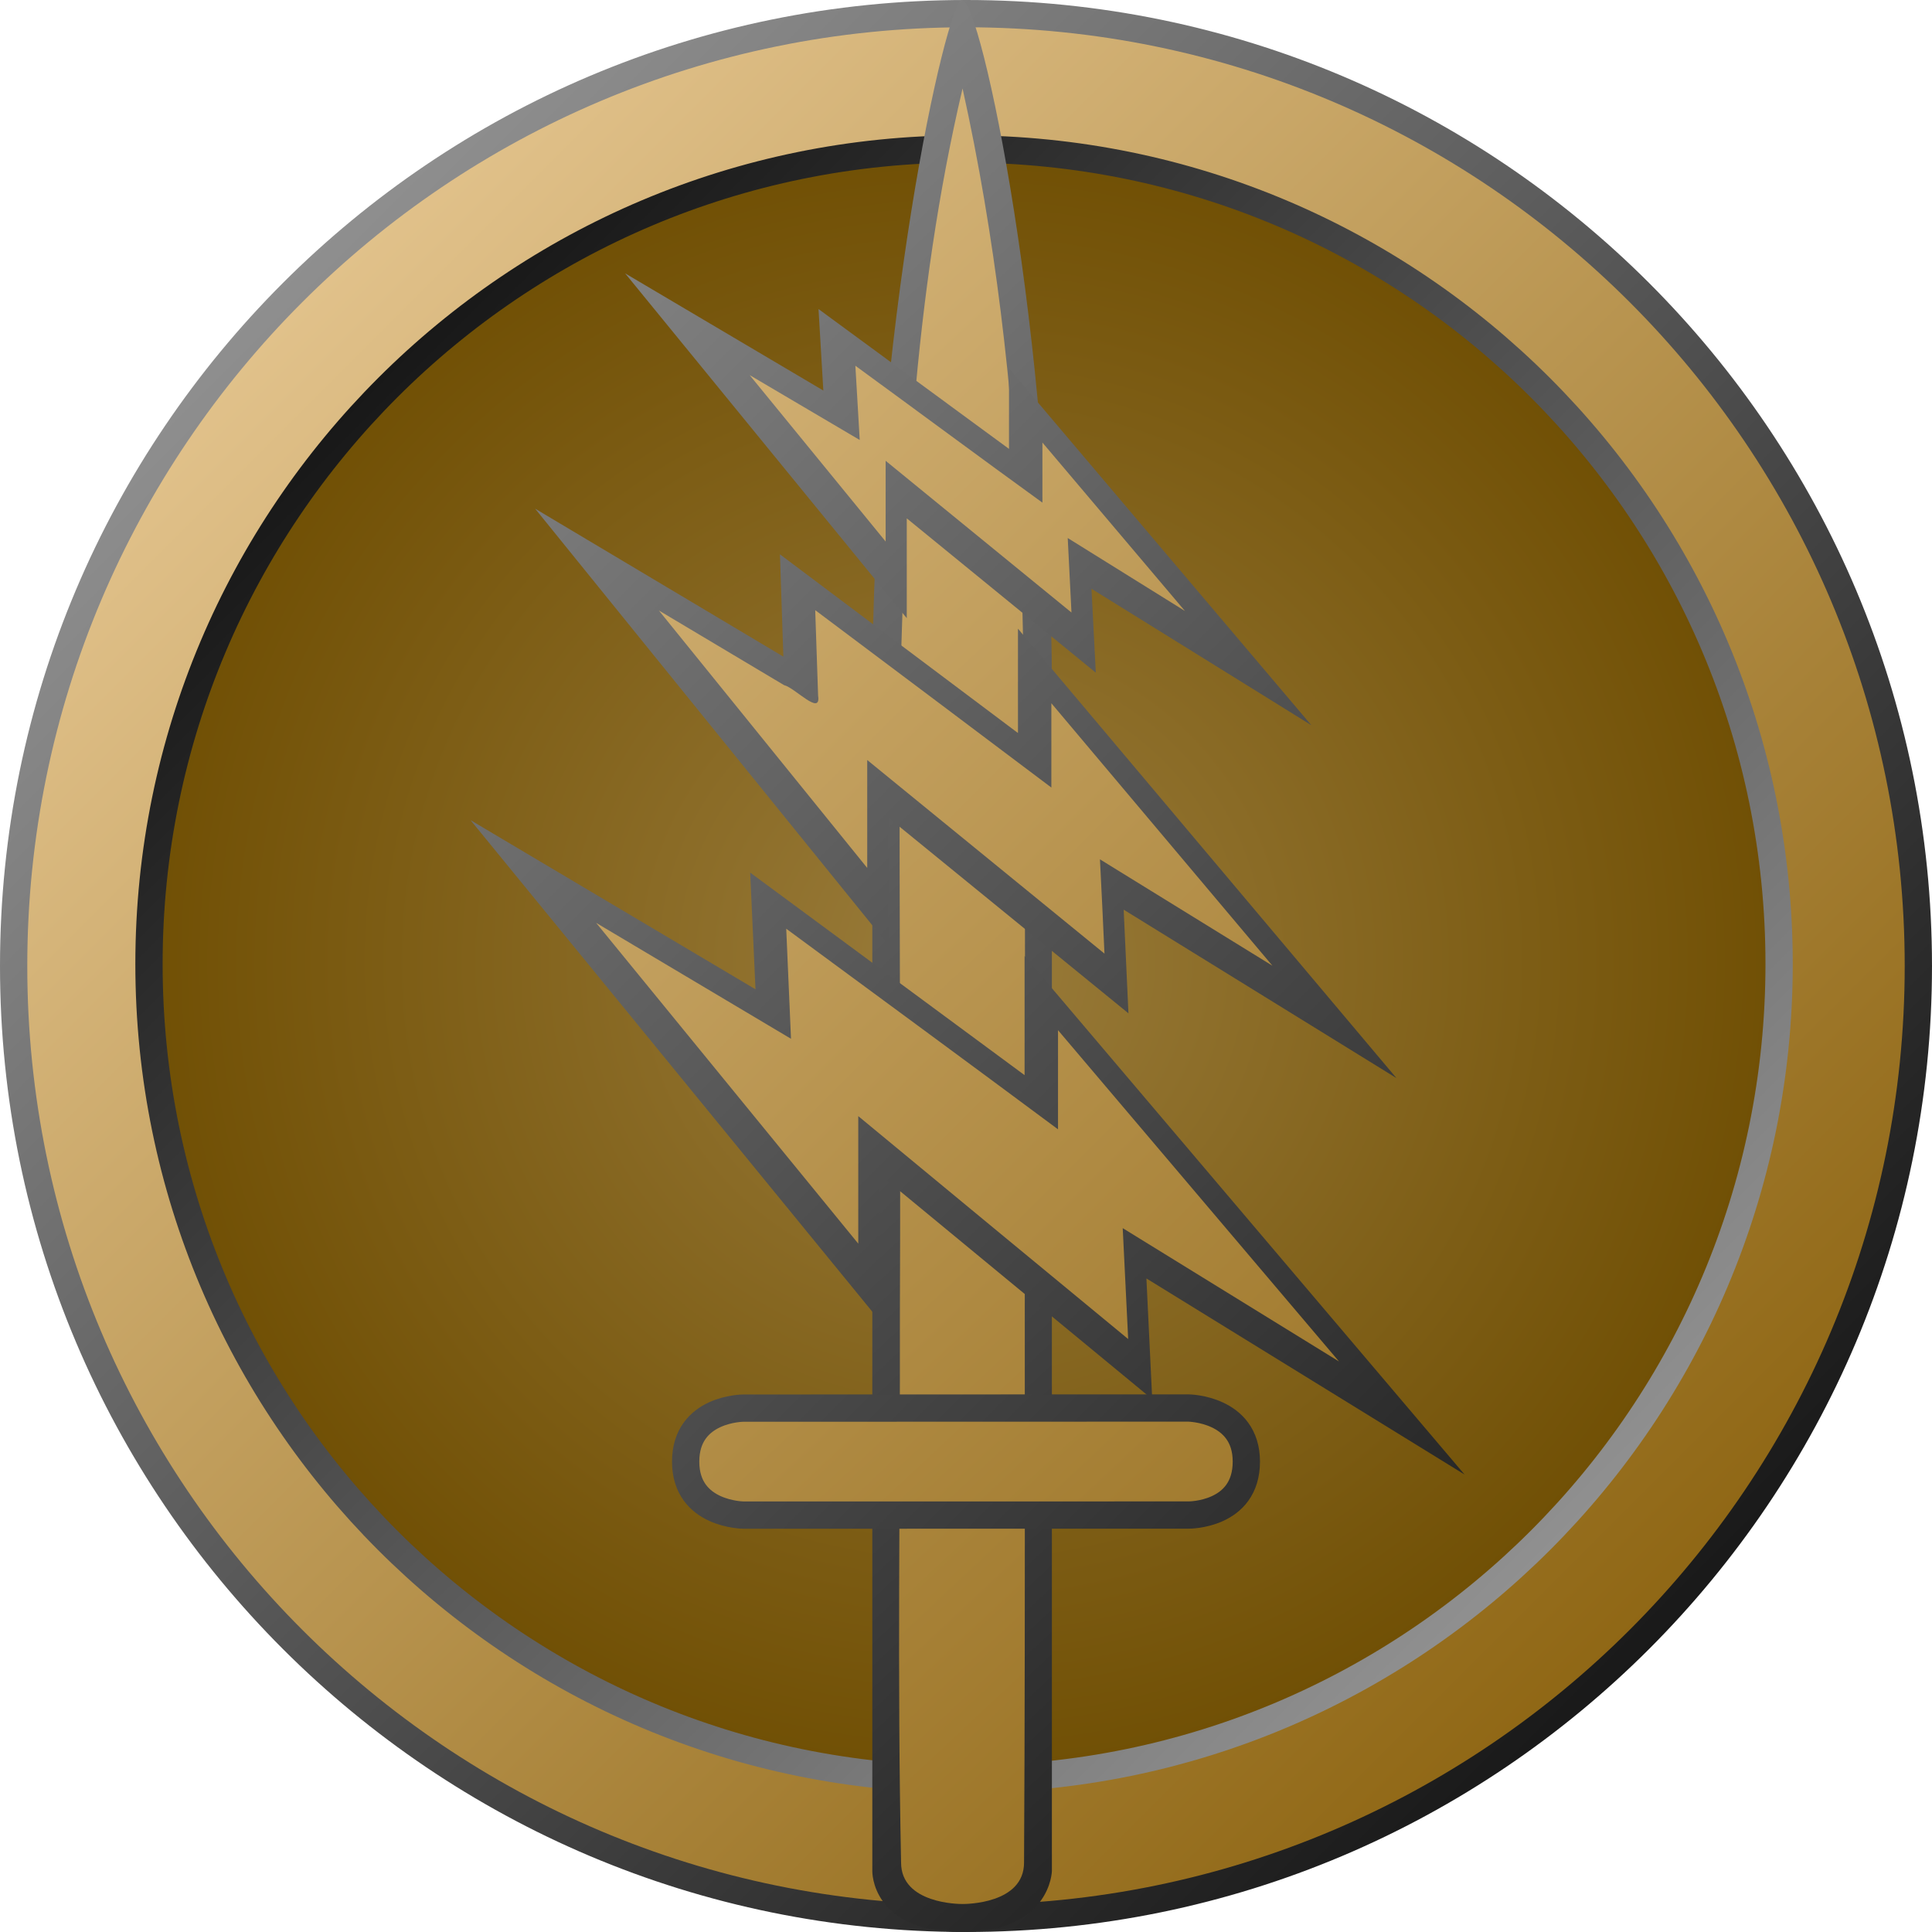
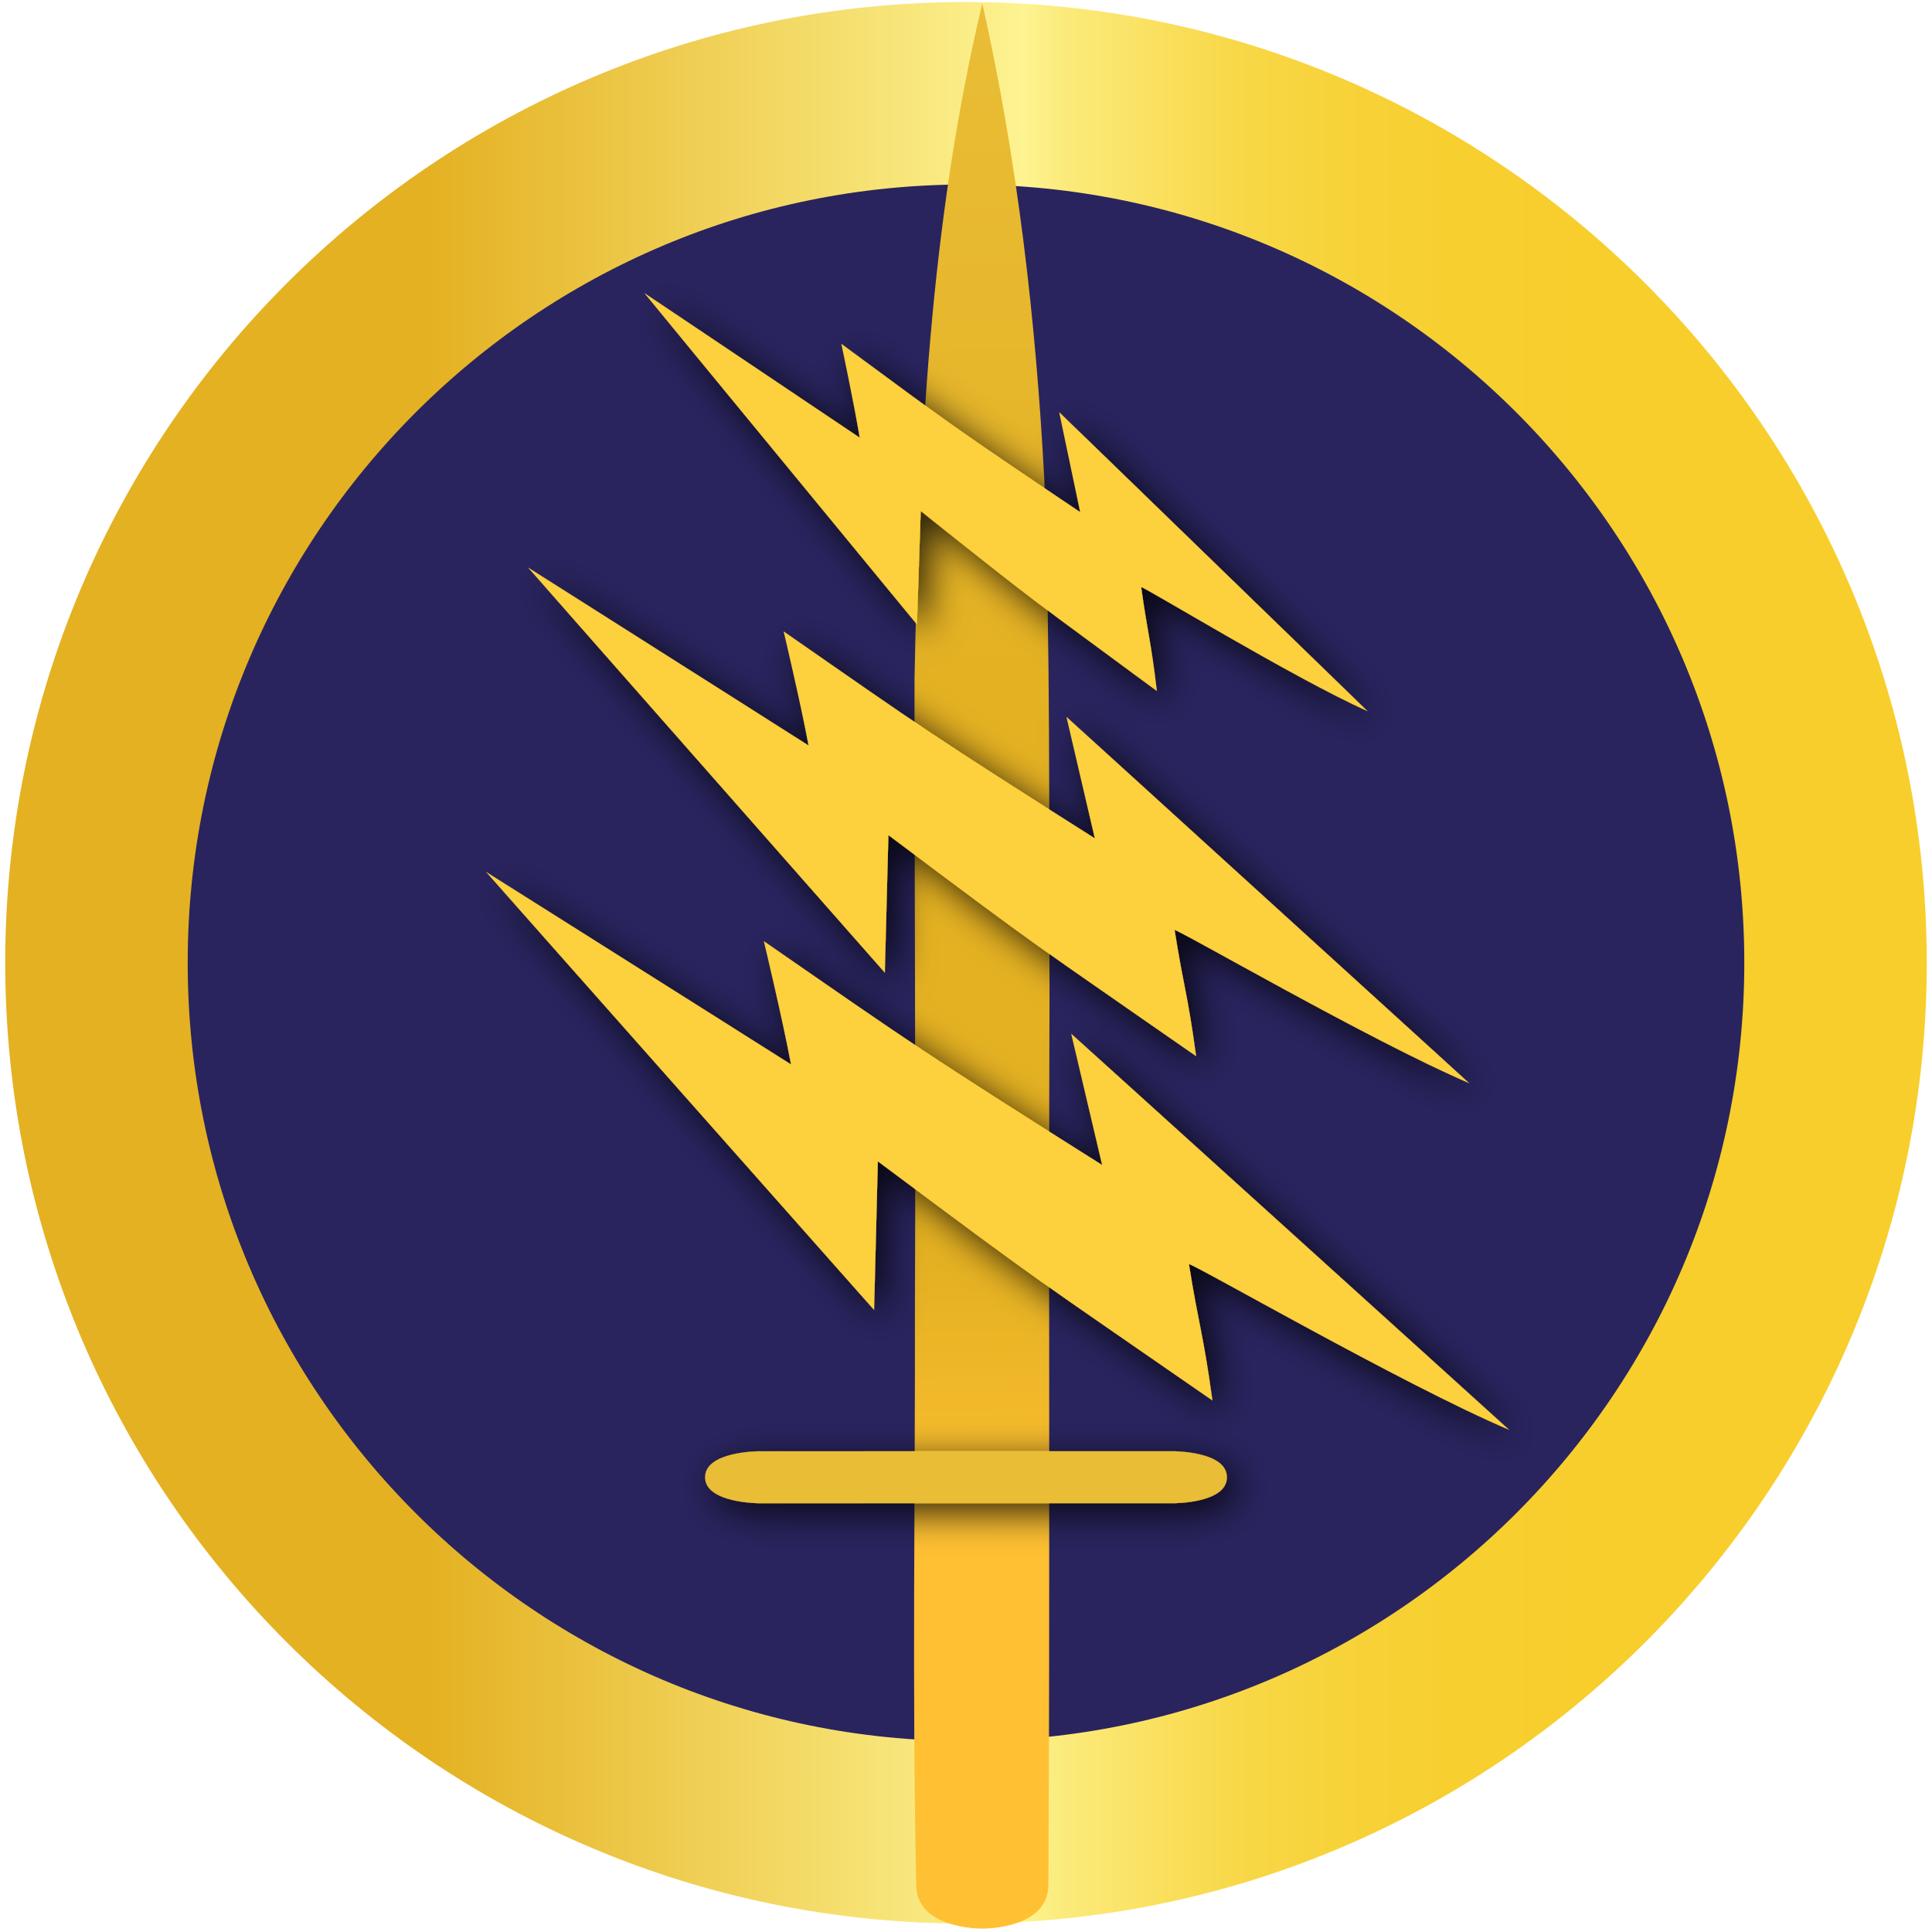
- <svg xmlns="http://www.w3.org/2000/svg" xmlns:xlink="http://www.w3.org/1999/xlink" width="708.201" height="708.201">
+ <svg xmlns="http://www.w3.org/2000/svg" xmlns:xlink="http://www.w3.org/1999/xlink" id="Layer_1" version="1.1" viewBox="0 0 1440 1440">
  <defs>
-     <linearGradient id="c">
-       <stop offset="0" style="stop-color:#000;stop-opacity:1" />
-       <stop offset="1" style="stop-color:#a8a8a8;stop-opacity:1" />
+     <style>
+       .st0 {
+         filter: url(#drop-shadow-1);
+       }
+ 
+       .st1 {
+         filter: url(#drop-shadow-3);
+       }
+ 
+       .st2 {
+         fill: url(#linear-gradient1);
+       }
+ 
+       .st3 {
+         fill: none;
+         stroke: url(#linear-gradient);
+       }
+ 
+       .st3, .st4 {
+         stroke-width: 136px;
+       }
+ 
+       .st5 {
+         fill: #fdd03c;
+         isolation: isolate;
+       }
+ 
+       .st5, .st6, .st7 {
+         fill-rule: evenodd;
+       }
+ 
+       .st4 {
+         fill: #29245e;
+         stroke: url(#linear-gradient2);
+       }
+ 
+       .st6 {
+         fill: url(#linear-gradient4);
+         filter: url(#drop-shadow-2);
+       }
+ 
+       .st7 {
+         fill: url(#linear-gradient3);
+       }
+     </style>
+     <linearGradient id="linear-gradient" x1="4546.3" y1="707.69" x2="5924.96" y2="707.69" gradientUnits="userSpaceOnUse">
+       <stop offset=".06" stop-color="#e4b122" />
+       <stop offset=".22" stop-color="#e4b122" />
+       <stop offset=".53" stop-color="#fdf391" />
+       <stop offset=".55" stop-color="#fbeb7c" />
+       <stop offset=".6" stop-color="#fae05f" />
+       <stop offset=".64" stop-color="#f8d848" />
+       <stop offset=".7" stop-color="#f7d238" />
+       <stop offset=".75" stop-color="#f7cf2f" />
+       <stop offset=".83" stop-color="#f7ce2c" />
    </linearGradient>
-     <linearGradient id="b">
-       <stop offset="0" style="stop-color:#815700;stop-opacity:1" />
-       <stop offset="1" style="stop-color:#f0d2a0;stop-opacity:1" />
+     <linearGradient id="linear-gradient1" x1="5178.37" y1="707.69" x2="5292.89" y2="707.69" xlink:href="#linear-gradient" />
+     <filter id="drop-shadow-1" x="4855.44" y="236.33" width="816" height="897.6" filterUnits="userSpaceOnUse">
+       <feOffset dx="7" dy="7" />
+       <feGaussianBlur result="blur" stdDeviation="13.68" />
+       <feFlood flood-color="#000" flood-opacity=".81" />
+       <feComposite in2="blur" operator="in" />
+       <feComposite in="SourceGraphic" />
+     </filter>
+     <linearGradient id="linear-gradient2" x1="3.9" y1="717.61" x2="1436.1" y2="717.61" xlink:href="#linear-gradient" />
+     <linearGradient id="linear-gradient3" x1="1481.9" y1="-79.24" x2="1464.81" y2="1445.19" gradientTransform="translate(-743.99 1410.92) scale(1 -.97)" gradientUnits="userSpaceOnUse">
+       <stop offset=".22" stop-color="#ffc033" />
+       <stop offset=".37" stop-color="#e4b122" />
+       <stop offset=".66" stop-color="#e4b122" />
+       <stop offset="1" stop-color="#e9bd36" />
    </linearGradient>
-     <linearGradient id="a">
-       <stop offset="0" style="stop-color:#9a7c3b;stop-opacity:1" />
-       <stop offset="1" style="stop-color:#6d4c00;stop-opacity:1" />
+     <linearGradient id="linear-gradient4" x1="1649.75" y1="316.63" x2="1299.49" y2="312.19" gradientTransform="translate(-743.42 1405.3) scale(1 -.97)" gradientUnits="userSpaceOnUse">
+       <stop offset=".57" stop-color="#e9bd36" />
+       <stop offset=".74" stop-color="#e9bd36" />
    </linearGradient>
-     <linearGradient xlink:href="#b" id="e" x1="719.429" x2="53.429" y1="840.362" y2="174.362" gradientUnits="userSpaceOnUse" />
-     <linearGradient xlink:href="#c" id="f" x1="719.429" x2="53.429" y1="840.362" y2="174.362" gradientUnits="userSpaceOnUse" />
-     <linearGradient xlink:href="#c" id="g" x1="58.929" x2="713.929" y1="179.862" y2="834.862" gradientUnits="userSpaceOnUse" />
-     <linearGradient xlink:href="#c" id="h" x1="1451.934" x2="743.954" y1="716.125" y2="-15.349" gradientTransform="matrix(1.00023 0 0 .9681 -744.093 14.891)" gradientUnits="userSpaceOnUse" />
-     <linearGradient xlink:href="#b" id="i" x1="1451.826" x2="743.846" y1="716.125" y2="-15.349" gradientTransform="matrix(1.00023 0 0 .9681 -743.986 14.891)" gradientUnits="userSpaceOnUse" />
-     <linearGradient xlink:href="#b" id="j" x1="1451.255" x2="743.276" y1="721.931" y2="-9.544" gradientTransform="matrix(1.00023 0 0 .9681 -743.415 9.271)" gradientUnits="userSpaceOnUse" />
-     <linearGradient xlink:href="#c" id="k" x1="709.012" x2=".872" y1="708.168" y2=".032" gradientTransform="translate(-.843)" gradientUnits="userSpaceOnUse" />
-     <linearGradient xlink:href="#b" id="m" x1="1362.177" x2="654.023" y1="672.175" y2="-35.977" gradientTransform="translate(-656.735 36)" gradientUnits="userSpaceOnUse" />
-     <linearGradient xlink:href="#c" id="l" x1="1361.591" x2="653.439" y1="671.367" y2="-36.785" gradientTransform="translate(-658.39 36.81)" gradientUnits="userSpaceOnUse" />
-     <radialGradient xlink:href="#a" id="d" cx="384.286" cy="505.219" r="323.357" fx="384.286" fy="505.219" gradientUnits="userSpaceOnUse" />
+     <filter id="drop-shadow-2" x="491.28" y="1047.36" width="471.36" height="121.2" filterUnits="userSpaceOnUse">
+       <feOffset dx="7" dy="7" />
+       <feGaussianBlur result="blur1" stdDeviation="13.68" />
+       <feFlood flood-color="#000" flood-opacity=".81" />
+       <feComposite in2="blur1" operator="in" />
+       <feComposite in="SourceGraphic" />
+     </filter>
+     <filter id="drop-shadow-3" x="328.08" y="184.08" width="845.04" height="930" filterUnits="userSpaceOnUse">
+       <feOffset dx="7" dy="7" />
+       <feGaussianBlur result="blur2" stdDeviation="13.68" />
+       <feFlood flood-color="#000" flood-opacity=".81" />
+       <feComposite in2="blur2" operator="in" />
+       <feComposite in="SourceGraphic" />
+     </filter>
  </defs>
-   <g style="display:inline">
-     <path d="M707.143 505.22a322.857 322.857 0 1 1-645.714 0 322.857 322.857 0 1 1 645.714 0" style="fill:url(#d);fill-opacity:1;fill-rule:evenodd;stroke:none;stroke-width:1px;stroke-linecap:butt;stroke-linejoin:miter;stroke-opacity:1" transform="translate(-31.614 -152.548)" />
-     <path d="M711.429 507.362a325 325 0 1 1-650 0 325 325 0 1 1 650 0z" style="fill:none;stroke:url(#e);stroke-width:50;stroke-miterlimit:4;stroke-dasharray:none;stroke-opacity:1" transform="translate(-33.757 -154.69)" />
-     <path d="M711.429 507.362a325 325 0 1 1-650 0 325 325 0 1 1 650 0z" style="fill:none;stroke:url(#f);stroke-width:9.31;stroke-miterlimit:4;stroke-dasharray:none;stroke-opacity:1" transform="translate(-60.984 -190.885)scale(1.07415)" />
-     <path d="M711.429 507.362a325 325 0 1 1-650 0 325 325 0 1 1 650 0z" style="fill:none;stroke:url(#g);stroke-width:10.878;stroke-miterlimit:4;stroke-dasharray:none;stroke-opacity:1" transform="translate(-1.859 -113.033)scale(.9193)" />
+   <path class="st3" d="M5856.96,707.69c0,343.15-278.18,621.33-621.33,621.33s-621.33-278.18-621.33-621.33,278.18-621.33,621.33-621.33,621.33,278.18,621.33,621.33Z" />
+   <rect class="st2" x="5178.37" y="8.41" width="114.52" height="1398.56" />
+   <g class="st0">
+     <path class="st5" d="M5108.38,823.62c-72.85-46.16-145.92-92.04-218.78-138.15l278.35,314.23,2.67-106.62c126.17,94.18,106.62,79.08,239.9,171.48-6.89-49.53-9.77-53.31-16.88-97.74-.59-2.54,153.49,86.41,229.68,118.84l-314.09-284.1,22.21,94.18c-127.95-80.86-131.5-83.52-242.57-160.53,0,0,13.03,54.2,19.51,88.4Z" />
+     <path class="st5" d="M5120.95,594.97c-67.01-42.67-134.22-85.08-201.24-127.7l255.93,290.63,2.53-98.69c116.04,87.08,98.06,73.11,220.65,158.54-6.3-45.84-8.95-49.33-15.46-90.45-.54-2.35,141.19,79.86,211.28,109.82l-288.84-262.71,20.37,87.15c-117.69-74.74-120.96-77.2-223.11-148.39,0,0,11.95,50.15,17.89,81.81Z" />
+     <path class="st5" d="M5157.63,374.3c-51.46-34.69-103.07-69.16-154.54-103.81l195.57,237.77,2.7-81.41c89.01,70.94,75.22,59.56,169.3,129.1-4.52-37.76-6.55-40.62-11.27-74.48-.4-1.93,108.5,64.8,162.43,88.99l-221.21-214.5,15.09,71.73c-90.37-60.76-92.88-62.77-171.28-120.71,0,0,8.86,41.27,13.21,67.34Z" />
  </g>
-   <g style="display:inline">
-     <path d="M352.672-.004c6.91 0 32.911 122.116 32.911 252.792v433.12s-.496 22.28-32.911 22.28c-33.408 0-32.911-22.28-32.911-22.28v-433.12c0-130.691 27.142-252.792 32.911-252.792" style="fill:url(#h);fill-opacity:1;fill-rule:evenodd;stroke:none;stroke-width:1.044px;stroke-linecap:butt;stroke-linejoin:miter;stroke-opacity:1;display:inline" />
-     <path d="M329.728 265.75c-.047 71.791.459 143.582.14 215.375.12 69.114-.99 132.617.437 201.625 0 15.13 21.285 15.188 22.537 15.188 1.14 0 22.537-.007 22.537-15.188.584-103.373.03-206.719.395-310.094-.218-58.413.327-116.866-1.762-175.247-2.87-55.41-9.17-110.815-21.17-164.971-18.004 76.486-21.574 155.073-23.114 233.312" style="fill:url(#i);fill-opacity:1;fill-rule:evenodd;stroke:none;stroke-width:1.044px;stroke-linecap:butt;stroke-linejoin:miter;stroke-opacity:1;display:inline" />
-     <path d="M435.628 555.362s21.236.236 21.236-19.586c0-19.432-21.236-19.654-21.236-19.654l-163.174.045s-21.118.029-21.118 19.61c0 19.62 21.368 19.608 21.368 19.608z" style="fill:url(#j);fill-opacity:1;fill-rule:evenodd;stroke:url(#k);stroke-width:10;stroke-linecap:butt;stroke-linejoin:miter;stroke-miterlimit:4;stroke-dasharray:none;stroke-opacity:1;display:inline" />
-     <path d="M172.484 300.636 322.36 484.011v-53.625l100 82.5-2.125-44.25 116.625 71.875-161.283-190.065v43.664L274.99 319.863l1.945 42.78zm56.665-200.433L332.387 226.6v-36.593l69.296 56.568-1.59-30.759 80.61 50.028-110.84-130.815v29.522l-69.826-51.265 1.767 29.875zm-33 86.248 129.5 160V299.7l88 71.75-1.75-38 100 61.75-138.75-164.75v38.25l-87.25-65.5 1.25 37.5z" style="fill:url(#l);fill-opacity:1;fill-rule:evenodd;stroke:none;stroke-width:1px;stroke-linecap:butt;stroke-linejoin:miter;stroke-opacity:1;display:inline" />
-     <path d="M313.828 138.813c.462 7.488.871 14.979 1.313 22.468-13.438-7.953-26.905-15.838-40.344-23.781l49.843 61v-29.594c22.706 18.545 45.418 37.083 68.125 55.625-.457-9.104-.926-18.208-1.375-27.312 14.316 8.929 28.644 17.837 42.97 26.75l-52.25-61.75v22.031c-22.94-16.612-45.69-33.485-68.563-50.187zm.781 317.062v-46.75a80011 80011 0 0 0 98.938 81.719c-.644-13.553-1.326-27.105-2-40.656 26.43 16.286 52.853 32.584 79.281 48.875l-103-121.438v36.344c-33.168-24.656-66.357-49.027-99.625-73.531.605 13.446 1.182 26.895 1.75 40.343-23.803-14.183-47.624-28.335-71.437-42.5zM299.89 255c1.155 7.71-8.564-2.974-12.48-3.851q-22.95-13.68-45.895-27.368l76.375 94.375v-39.562c28.986 23.661 57.98 47.311 86.97 70.969-.496-11.524-1.085-23.043-1.657-34.563 21.075 12.997 42.136 26.016 63.219 39l-81.032-96.219v30.906c-28.821-21.718-57.685-43.375-86.562-65.03z" style="fill:url(#m);fill-opacity:1;fill-rule:evenodd;stroke:none;stroke-width:1px;stroke-linecap:butt;stroke-linejoin:miter;stroke-opacity:1;display:inline" />
+   <g>
+     <path class="st4" d="M1368.1,717.61c0,357.94-290.16,648.1-648.1,648.1S71.9,1075.55,71.9,717.61,362.06,69.51,720,69.51s648.1,290.16,648.1,648.1Z" />
+     <path class="st7" d="M681.63,505.59c-.1,154.8,1,309.59.31,464.39.26,149.02-2.16,285.95.96,434.74,0,32.62,46.52,32.75,49.25,32.75,2.49,0,49.25-.02,49.25-32.75,1.28-222.89.07-445.73.86-668.62-.48-125.95.71-251.99-3.85-377.87-6.27-119.47-20.04-238.94-46.26-355.71-39.35,164.92-47.15,334.37-50.51,503.07" />
+     <path class="st6" d="M874.31,1120.45s40.19.23,40.19-19.37-40.19-19.44-40.19-19.44l-308.84.04s-39.97.03-39.97,19.39,40.44,19.39,40.44,19.39l308.37-.02Z" />
+     <g class="st1">
+       <path class="st5" d="M589.6,793.37c-75.74-47.99-151.7-95.69-227.46-143.63l289.39,326.69,2.77-110.85c131.17,97.92,110.85,82.21,249.41,178.28-7.16-51.5-10.16-55.43-17.55-101.61-.61-2.64,159.58,89.83,238.79,123.55l-326.55-295.37,23.09,97.92c-133.02-84.06-136.72-86.83-252.18-166.89,0,0,13.55,56.35,20.28,91.91Z" />
+       <path class="st5" d="M602.67,555.65c-69.67-44.36-139.54-88.45-209.22-132.77l266.08,302.15,2.63-102.6c120.64,90.53,101.95,76.01,229.4,164.82-6.55-47.66-9.31-51.29-16.08-94.03-.56-2.44,146.79,83.03,219.66,114.17l-300.29-273.13,21.18,90.61c-122.35-77.7-125.75-80.26-231.96-154.28,0,0,12.43,52.14,18.6,85.05Z" />
+       <path class="st5" d="M640.8,326.23c-53.5-36.06-107.16-71.9-160.67-107.93l203.33,247.2,2.8-84.64c92.54,73.76,78.21,61.92,176.02,134.21-4.7-39.26-6.81-42.23-11.72-77.43-.42-2.01,112.8,67.37,168.87,92.52l-229.99-223.01,15.69,74.57c-93.96-63.17-96.57-65.25-178.07-125.5,0,0,9.21,42.91,13.73,70.01Z" />
+     </g>
  </g>
</svg>
